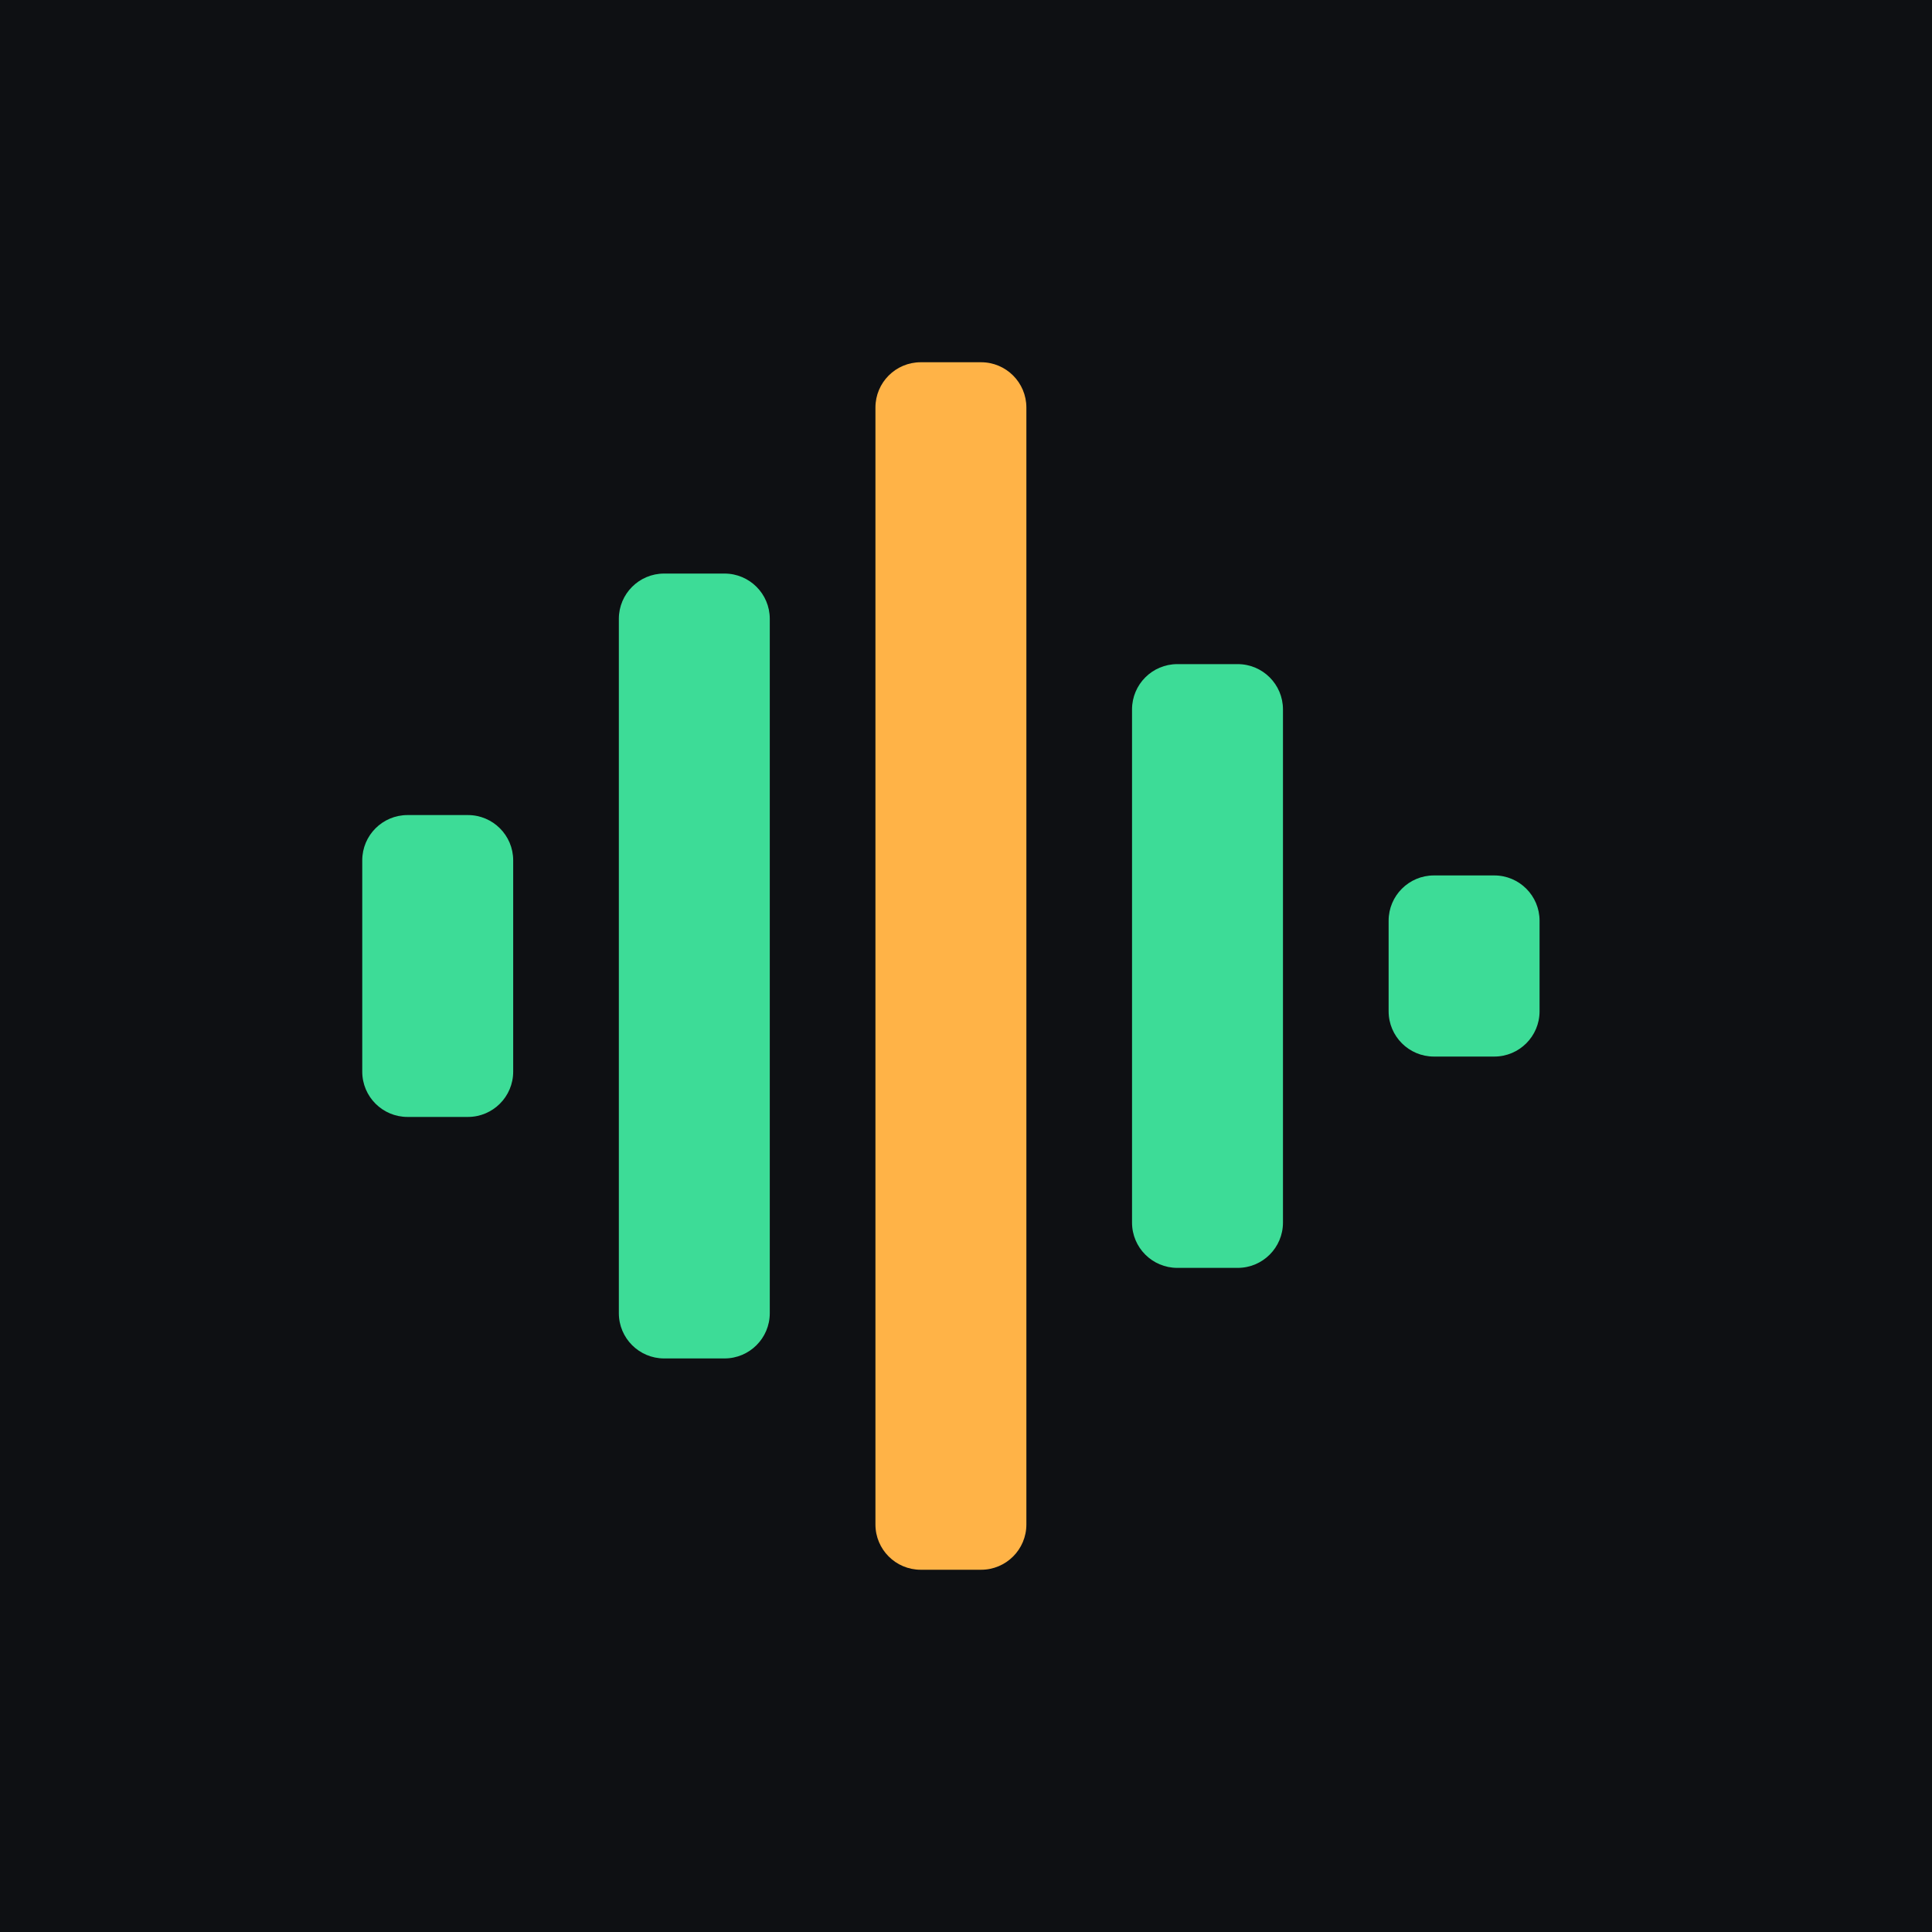
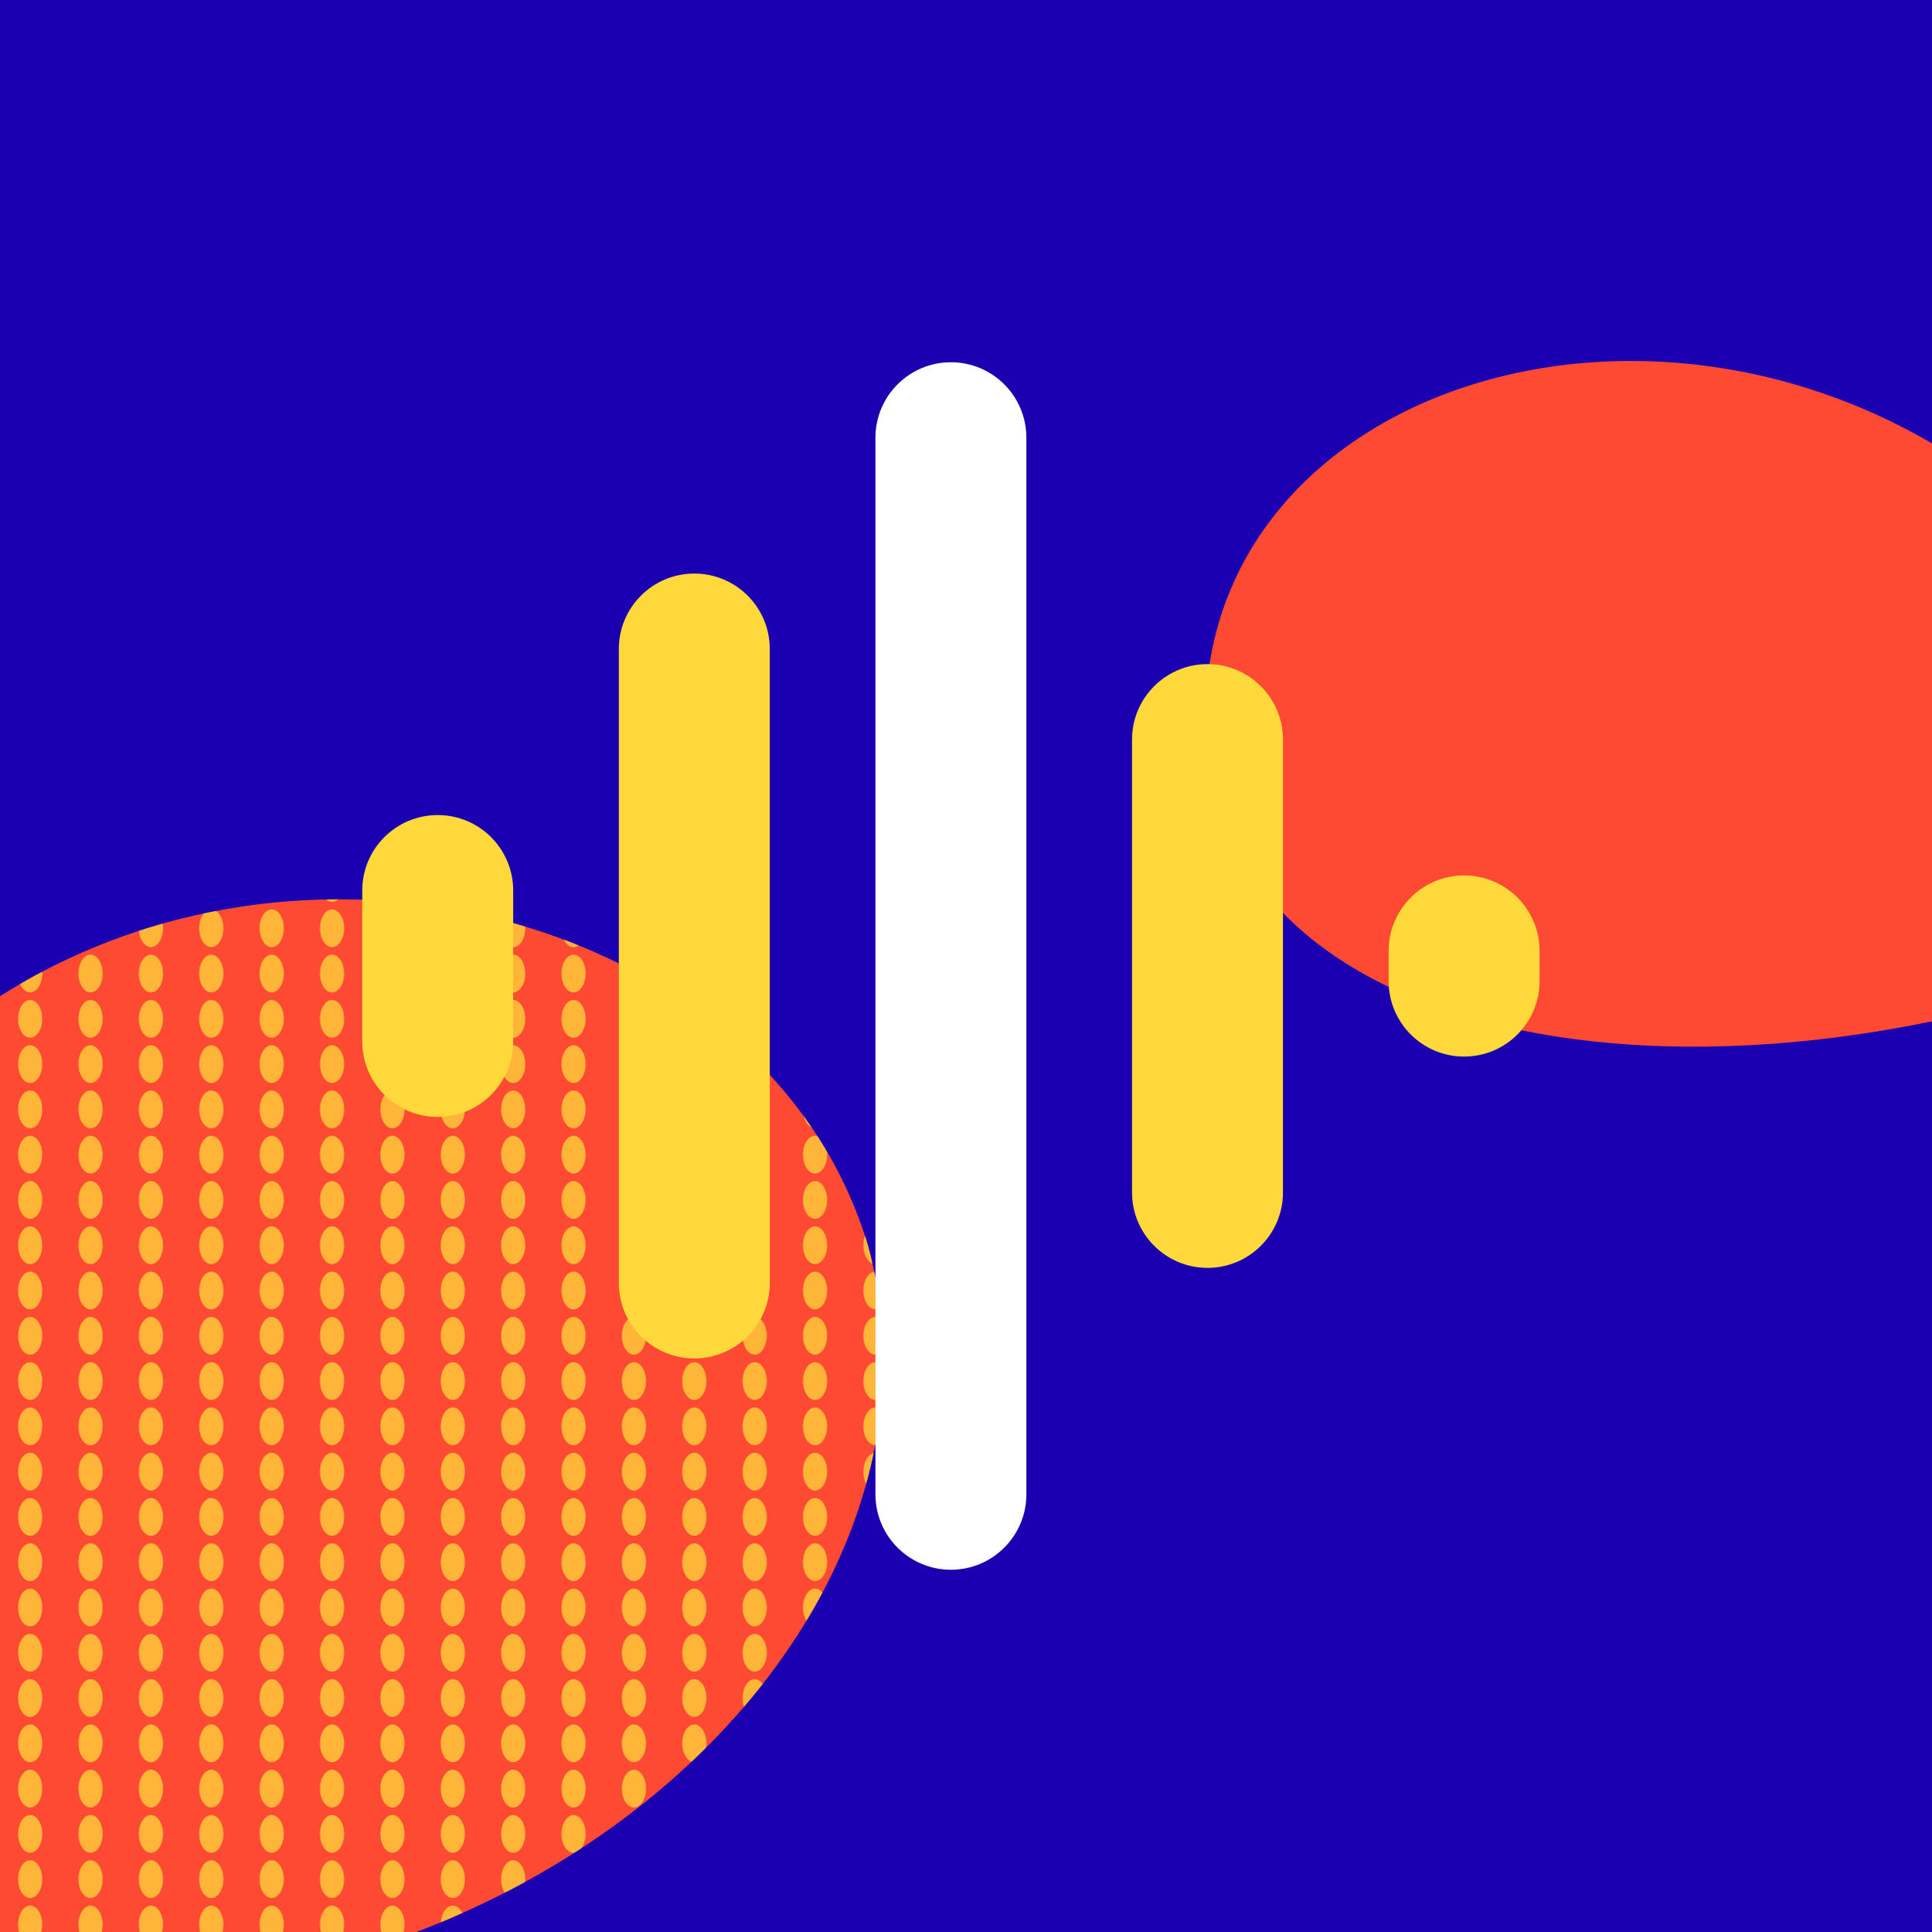
<svg xmlns="http://www.w3.org/2000/svg" viewBox="0 0 512 512">
-   <rect width="512" height="512" fill="#0e1013" />
-   <g fill="#3ddc97">
-     <rect x="96" y="216" width="40" height="80" rx="12" />
-     <rect x="164" y="152" width="40" height="208" rx="12" />
-     <rect x="232" y="96" width="40" height="320" rx="12" fill="#ffb347" />
-     <rect x="300" y="176" width="40" height="160" rx="12" />
-     <rect x="368" y="232" width="40" height="48" rx="12" />
+   <defs>
+     <pattern id="ht" width="16" height="12" patternUnits="userSpaceOnUse">
+       <ellipse cx="8" cy="6" rx="3.2" ry="5" fill="#FFD83A" />
+     </pattern>
+   </defs>
+   <rect width="512" height="512" fill="#1A00B0" />
+   <path d="M-40 300 C 40 200 200 230 230 330 C 260 440 120 560 -40 520 Z" fill="#FF4A33" />
+   <path d="M-40 300 C 40 200 200 230 230 330 C 260 440 120 560 -40 520 Z" fill="url(#ht)" opacity=".75" />
+   <path d="M552 150 C 470 60 330 90 320 180 C 310 270 430 300 552 260 Z" fill="#FF4A33" />
+   <g fill="#FFD83A">
+     <rect x="96" y="216" width="40" height="80" rx="20" />
+     <rect x="164" y="152" width="40" height="208" rx="20" />
+     <rect x="232" y="96" width="40" height="320" rx="20" fill="#FFFFFF" />
+     <rect x="300" y="176" width="40" height="160" rx="20" />
+     <rect x="368" y="232" width="40" height="48" rx="20" />
  </g>
</svg>
